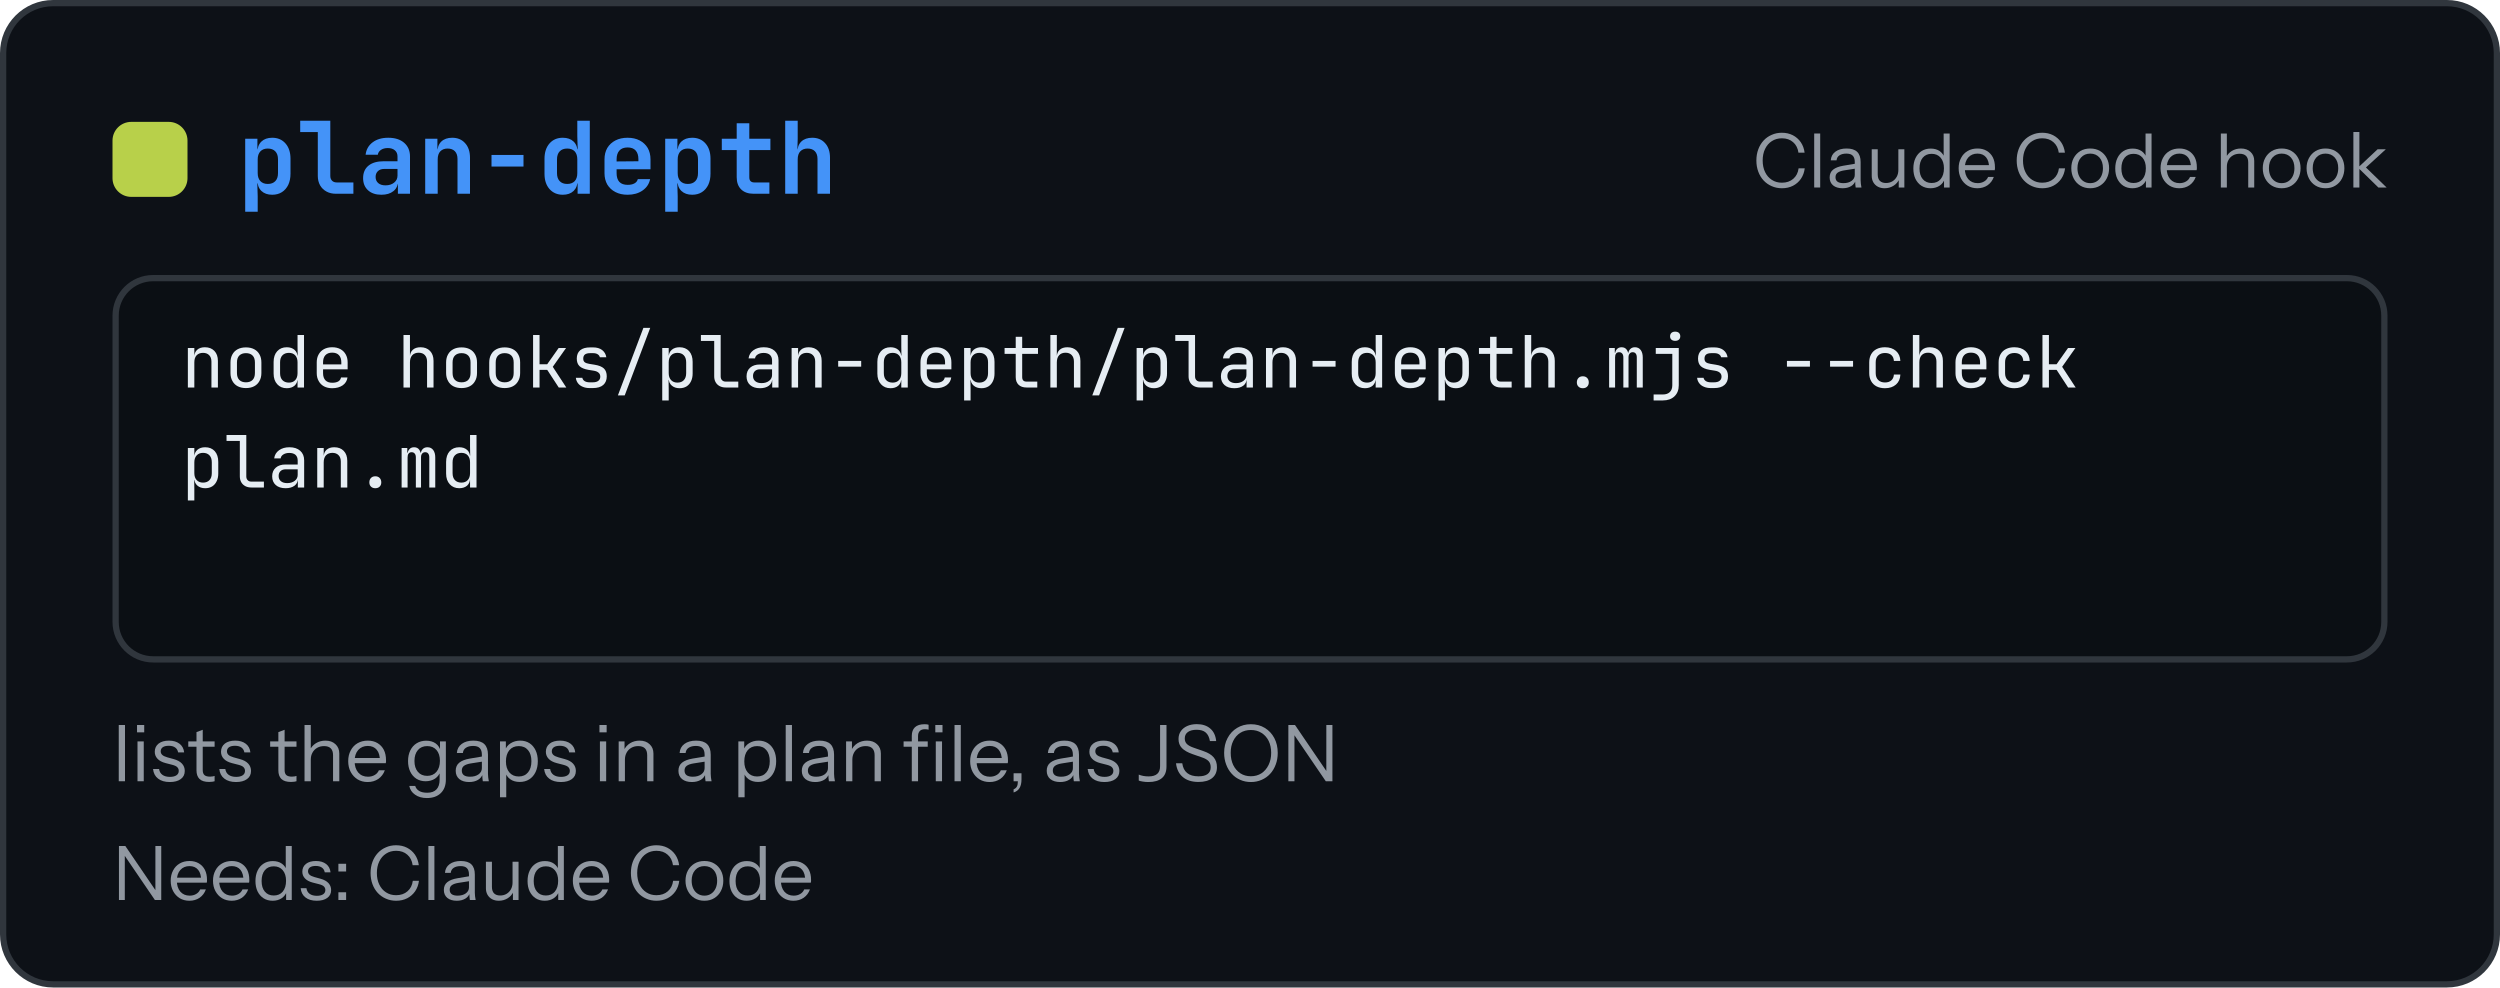
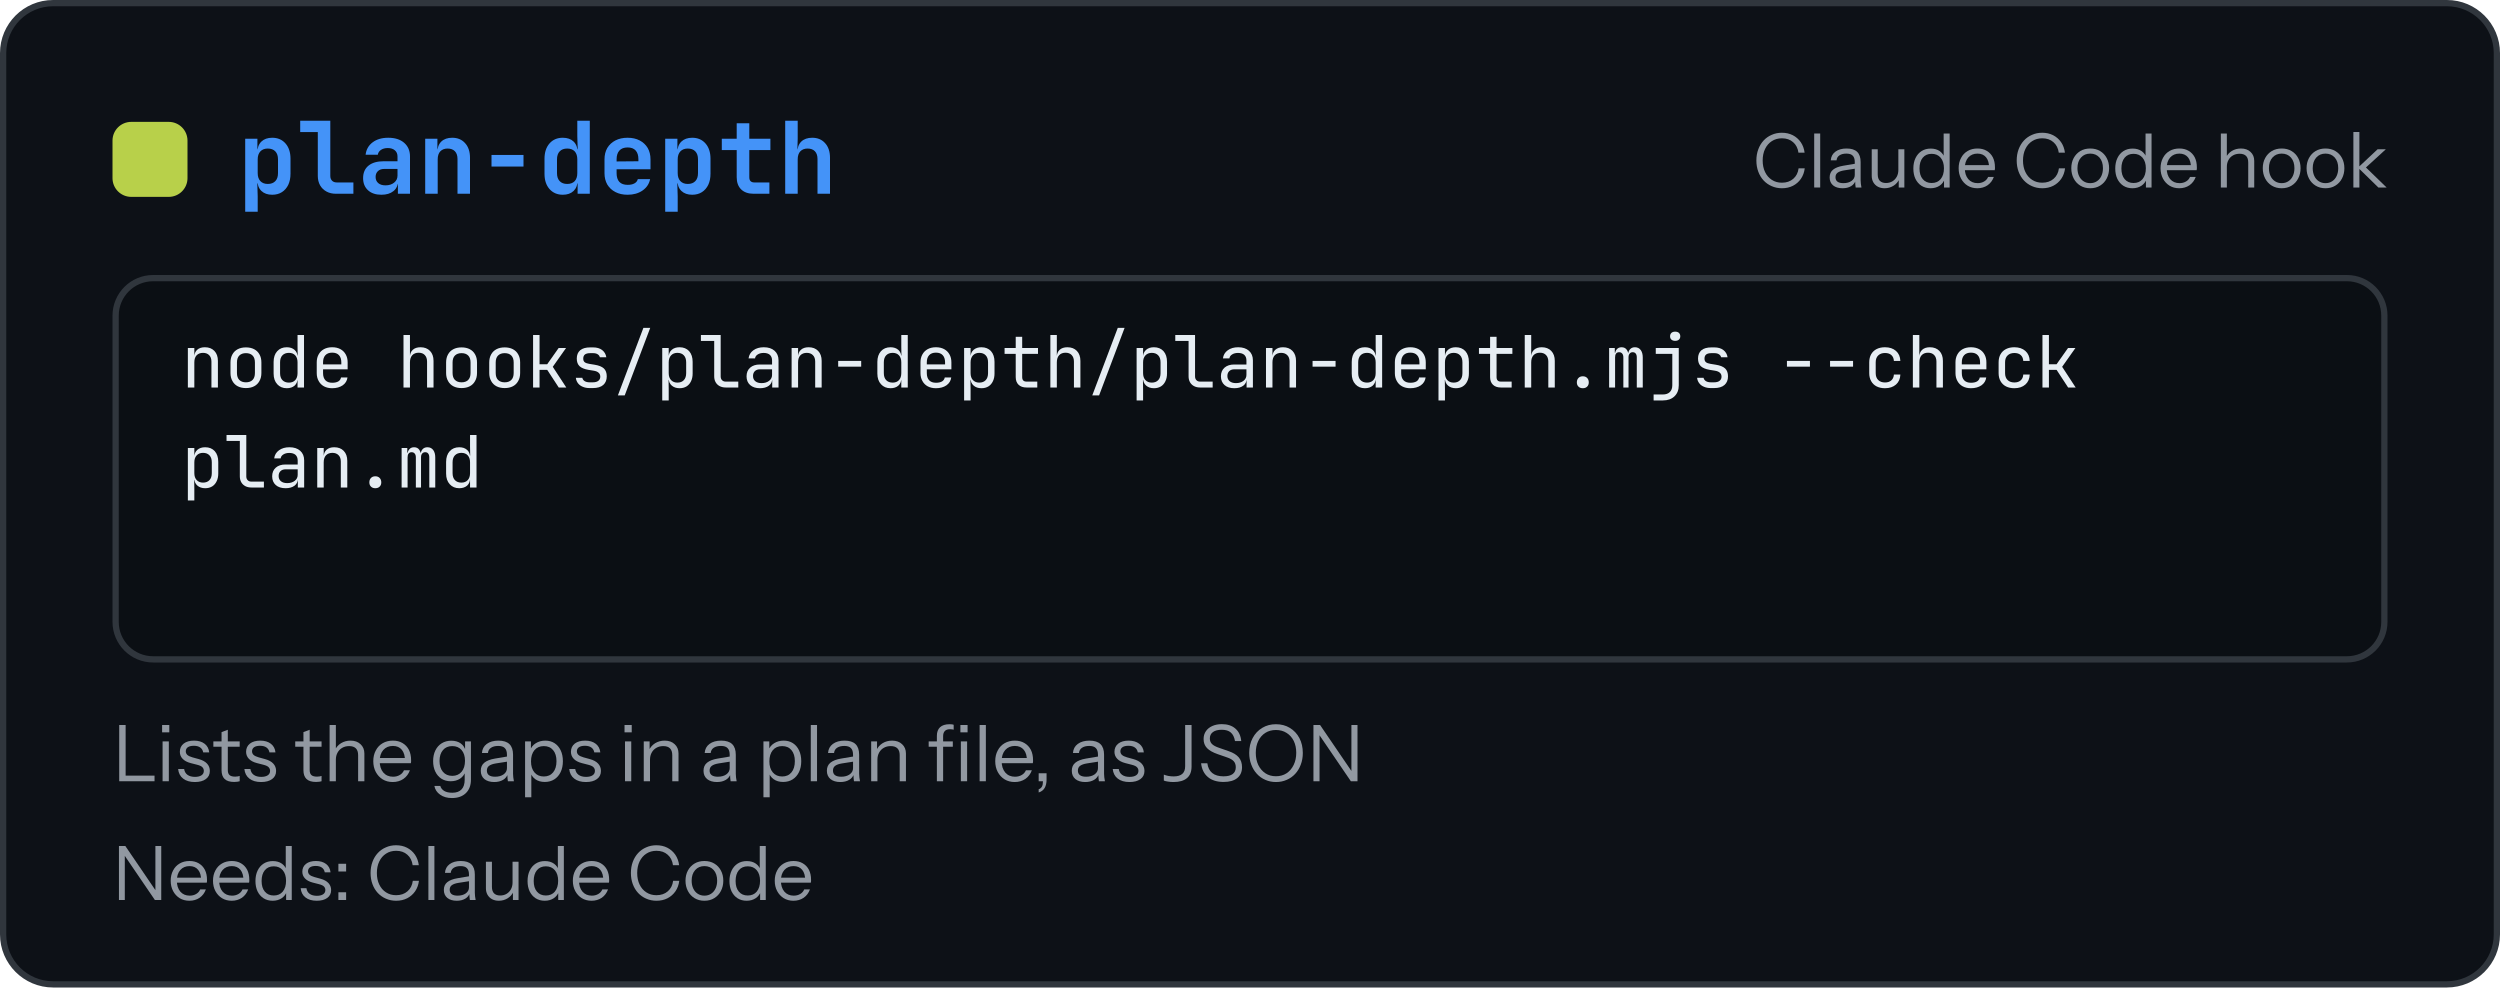
<svg xmlns="http://www.w3.org/2000/svg" width="400" height="158" viewBox="0 0 400 158" role="img" aria-labelledby="t d">
  <style>

</style>
  <defs>
    <path id="mb0" d="M77 -180V550H199V445H227L199 416Q199 483 239 522Q279 560 347 560Q430 560 480 503Q530 446 530 350V201Q530 137 508 90Q485 42 444 16Q403 -10 347 -10Q279 -10 239 28Q199 67 199 134L227 105H198L202 -26V-180ZM303 98Q351 98 378 126Q405 154 405 206V344Q405 396 378 424Q351 452 303 452Q256 452 229 424Q202 395 202 344V206Q202 155 229 126Q256 98 303 98Z" />
    <path id="mb1" d="M384 0Q330 0 290 22Q249 44 226 84Q203 125 203 178V617H27V730H328V178Q328 148 346 130Q363 113 393 113H559V0Z" />
    <path id="mb2" d="M239 -10Q154 -10 105 35Q56 80 56 156Q56 237 110 281Q164 325 263 325H400V372Q400 412 374 434Q348 457 303 457Q262 457 235 439Q208 421 203 390H81Q90 468 151 514Q212 560 307 560Q408 560 466 510Q525 459 525 373V0H404V96H384L404 123Q404 62 359 26Q314 -10 239 -10ZM280 84Q333 84 366 111Q400 138 400 181V248H265Q227 248 204 226Q181 204 181 168Q181 129 208 106Q234 84 280 84Z" />
    <path id="mb3" d="M77 0V550H199V445H233L199 416Q199 484 238 522Q278 560 347 560Q428 560 476 506Q525 452 525 361V0H400V348Q400 398 374 425Q348 452 301 452Q255 452 228 424Q202 396 202 344V0Z" />
    <path id="mb4" d="M140 272V388H460V272Z" />
    <path id="mb5" d="M253 -10Q171 -10 120 47Q70 104 70 200V349Q70 446 120 503Q170 560 253 560Q321 560 361 522Q401 483 401 416L373 445H402L398 576V730H523V0H401V105H373L401 134Q401 67 361 28Q321 -10 253 -10ZM297 98Q345 98 372 126Q398 155 398 206V344Q398 395 372 424Q345 452 297 452Q249 452 222 424Q195 396 195 344V206Q195 154 222 126Q249 98 297 98Z" />
    <path id="mb6" d="M301 -10Q231 -10 179 17Q127 44 98 92Q70 141 70 206V344Q70 409 98 458Q127 506 179 533Q231 560 301 560Q370 560 422 533Q473 506 502 458Q530 409 530 344V245H191V206Q191 148 219 118Q247 89 302 89Q344 89 370 104Q396 118 403 146H526Q512 75 450 32Q389 -10 301 -10ZM409 315V345Q409 402 382 432Q355 463 301 463Q247 463 219 432Q191 401 191 344V323L418 325Z" />
    <path id="mb7" d="M360 0Q281 0 236 44Q192 88 192 165V437H43V550H192V705H318V550H529V437H318V165Q318 113 369 113H519V0Z" />
    <path id="mb8" d="M77 0V730H202V550L199 445H233L199 416Q199 484 238 522Q278 560 347 560Q428 560 476 506Q525 452 525 361V0H400V348Q400 398 374 425Q348 452 301 452Q255 452 228 424Q202 396 202 344V0Z" />
    <path id="ss9" d="M391 -10Q317 -10 254 18Q192 45 146 94Q100 144 75 212Q50 279 50 360Q50 441 75 508Q100 576 146 626Q191 675 254 702Q316 730 390 730Q471 730 536 697Q600 664 642 604Q683 544 693 464H611Q599 553 540 604Q482 656 391 656Q314 656 256 618Q198 581 166 514Q134 448 134 360Q134 272 166 206Q198 139 256 102Q314 64 390 64Q483 64 542 116Q602 168 613 256H695Q685 176 644 116Q602 56 538 23Q473 -10 391 -10Z" />
    <path id="ss10" d="M80 0V720H160V0Z" />
    <path id="ss11" d="M393 0Q389 17 388 39Q386 61 386 95H381V339Q381 397 354 424Q328 452 269 452Q211 452 176 428Q142 405 138 362H61Q66 436 123 478Q180 520 272 520Q367 520 413 475Q459 430 459 340V95Q459 73 462 50Q465 26 470 0ZM218 -10Q139 -10 92 28Q46 67 46 134Q46 201 92 238Q138 275 226 290L404 320V254L238 228Q182 219 153 198Q124 177 124 137Q124 98 150 78Q177 58 229 58Q296 58 338 88Q381 119 381 168L394 97Q378 46 332 18Q285 -10 218 -10Z" />
    <path id="ss12" d="M246 -10Q196 -10 157 10Q118 31 96 68Q74 106 74 155V510H154V176Q154 118 182 89Q211 60 264 60Q312 60 349 82Q386 104 408 144Q429 183 429 234L442 113Q417 56 364 23Q311 -10 246 -10ZM434 0V120H429V510H509V0Z" />
    <path id="ss13" d="M451 0V119L461 116Q442 58 392 24Q341 -10 271 -10Q202 -10 150 23Q99 56 70 115Q42 174 42 253Q42 333 71 393Q100 453 152 486Q204 519 274 519Q346 519 395 484Q444 449 462 385L446 383V720H526V0ZM286 60Q363 60 406 112Q450 165 450 256Q450 345 406 397Q362 449 286 449Q210 449 167 397Q124 345 124 253Q124 163 167 112Q210 60 286 60Z" />
    <path id="ss14" d="M289 -10Q216 -10 160 24Q104 59 72 119Q40 179 40 257Q40 335 72 394Q103 454 160 487Q217 520 291 520Q362 520 414 489Q467 458 496 402Q524 346 524 270Q524 260 524 251Q523 242 521 231H100V298H472L446 261Q446 353 406 402Q365 452 291 452Q215 452 168 400Q122 347 122 258Q122 167 168 112Q215 58 293 58Q342 58 379 80Q416 101 433 141H509Q484 71 426 30Q367 -10 289 -10Z" />
    <path id="ss15" d="M292 -10Q217 -10 160 25Q103 60 72 120Q40 181 40 257Q40 334 72 393Q104 452 160 486Q217 520 292 520Q368 520 424 486Q481 452 512 393Q544 334 544 257Q544 181 512 120Q481 60 424 25Q368 -10 292 -10ZM292 58Q344 58 382 84Q420 109 441 154Q462 199 462 258Q462 346 416 399Q369 452 292 452Q216 452 169 399Q122 346 122 258Q122 199 143 154Q164 109 202 84Q241 58 292 58Z" />
    <path id="ss16" d="M80 0V720H160V0ZM445 0V334Q445 392 416 421Q387 450 330 450Q280 450 242 428Q203 406 182 367Q160 328 160 276L147 397Q173 454 226 487Q280 520 348 520Q428 520 476 474Q525 429 525 355V0Z" />
    <path id="ss17" d="M80 0V740H160V0ZM413 0 142 265 403 510H513L220 242L225 289L523 0Z" />
    <path id="mo18" d="M92 0V550H182V445H201L182 424Q182 489 221 524Q260 560 329 560Q412 560 461 509Q510 458 510 370V0H420V360Q420 419 388 450Q357 482 303 482Q247 482 214 448Q182 414 182 350V0Z" />
    <path id="mo19" d="M300 -8Q234 -8 186 17Q138 42 112 90Q85 137 85 202V348Q85 414 112 461Q138 508 186 533Q234 558 300 558Q366 558 414 533Q462 508 488 461Q515 414 515 349V202Q515 137 488 90Q462 42 414 17Q366 -8 300 -8ZM300 72Q359 72 392 105Q425 138 425 202V348Q425 412 392 445Q359 478 300 478Q242 478 208 445Q175 412 175 348V202Q175 138 208 105Q242 72 300 72Z" />
    <path id="mo20" d="M268 -10Q186 -10 136 45Q85 100 85 194V355Q85 450 135 505Q185 560 268 560Q336 560 377 523Q418 486 418 424L400 445H420L418 570V730H508V0H418V105H400L418 126Q418 63 377 26Q336 -10 268 -10ZM298 68Q354 68 386 103Q418 138 418 200V350Q418 412 386 447Q354 482 298 482Q241 482 208 448Q175 414 175 350V200Q175 136 208 102Q241 68 298 68Z" />
    <path id="mo21" d="M300 -10Q235 -10 186 16Q138 42 112 90Q85 137 85 200V350Q85 414 112 461Q138 508 186 534Q235 560 300 560Q365 560 414 534Q462 508 488 461Q515 414 515 350V253H173V200Q173 135 206 100Q239 66 300 66Q352 66 384 84Q416 103 423 140H513Q504 71 446 30Q387 -10 300 -10ZM427 313V350Q427 415 394 450Q362 485 300 485Q239 485 206 450Q173 415 173 350V321H434Z" />
    <path id="mo22" d="M92 0V730H182V550V445H201L182 424Q182 489 221 524Q260 560 329 560Q412 560 461 509Q510 458 510 370V0H420V360Q420 419 388 452Q357 484 303 484Q247 484 214 449Q182 414 182 350V0Z" />
    <path id="mo23" d="M95 0V730H185V323H291L451 550H554L369 288L557 0H452L292 245H185V0Z" />
    <path id="mo24" d="M283 -8Q227 -8 186 10Q144 27 120 59Q95 91 90 135H180Q186 106 212 89Q239 72 283 72H325Q378 72 404 94Q430 115 430 151Q430 186 406 206Q383 227 337 234L263 246Q182 260 142 296Q103 333 103 403Q103 477 150 518Q197 558 291 558H329Q408 558 456 521Q504 484 514 421H424Q418 447 394 462Q370 478 329 478H291Q240 478 216 459Q193 440 193 402Q193 368 213 352Q233 336 276 329L350 317Q439 303 480 265Q520 227 520 155Q520 79 472 36Q423 -8 325 -8Z" />
    <path id="mo25" d="M75 -110 430 830H525L170 -110Z" />
    <path id="mo26" d="M92 -180V550H182V445H200L182 424Q182 487 224 524Q265 560 333 560Q416 560 466 506Q515 451 515 356V195Q515 132 492 86Q470 40 430 15Q389 -10 333 -10Q266 -10 224 27Q182 64 182 126L200 105H180L182 -20V-180ZM303 68Q360 68 392 102Q425 136 425 200V350Q425 414 392 448Q360 482 303 482Q248 482 215 447Q182 412 182 350V200Q182 138 215 103Q248 68 303 68Z" />
    <path id="mo27" d="M375 0Q327 0 291 19Q255 38 235 73Q215 108 215 155V648H30V730H305V155Q305 121 324 102Q343 82 375 82H550V0Z" />
    <path id="mo28" d="M252 -10Q165 -10 115 34Q65 79 65 155Q65 232 115 276Q165 320 250 320H420V375Q420 426 390 454Q359 481 303 481Q254 481 221 460Q188 440 183 405H93Q102 476 160 518Q218 560 305 560Q400 560 455 511Q510 462 510 378V0H422V105H407L422 120Q422 60 376 25Q329 -10 252 -10ZM274 61Q338 61 379 93Q420 125 420 175V253H252Q207 253 181 228Q155 203 155 160Q155 114 186 88Q218 61 274 61Z" />
    <path id="mo29" d="M140 290V370H460V290Z" />
    <path id="mo30" d="M360 0Q289 0 250 38Q210 76 210 145V468H55V550H210V705H300V550H520V468H300V145Q300 82 360 82H510V0Z" />
    <path id="mo31" d="M300 -10Q262 -10 240 12Q217 34 217 71Q217 110 240 133Q262 156 300 156Q338 156 360 133Q383 110 383 71Q383 34 360 12Q338 -10 300 -10Z" />
    <path id="mo32" d="M66 0V550H145V484H163L149 460Q149 506 174 533Q198 560 240 560Q286 560 311 526Q336 492 336 430L309 484H351L332 460Q332 506 358 533Q383 560 425 560Q477 560 506 521Q534 482 534 418V0H451V419Q451 453 436 472Q422 491 394 491Q367 491 352 472Q336 454 336 420V0H264V419Q264 454 248 472Q233 491 205 491Q177 491 163 472Q149 454 149 420V0Z" />
    <path id="mo33" d="M85 -180V-97H214Q276 -97 310 -64Q345 -30 345 31V468H115V550H435V31Q435 -66 375 -123Q315 -180 214 -180ZM385 649Q352 649 333 666Q314 683 314 712Q314 742 333 760Q352 777 385 777Q418 777 437 760Q456 742 456 712Q456 683 437 666Q418 649 385 649Z" />
    <path id="mo34" d="M304 -10Q238 -10 188 15Q139 40 112 88Q85 135 85 200V350Q85 416 112 463Q139 510 188 535Q238 560 304 560Q399 560 457 509Q515 458 518 370H428Q425 423 392 452Q360 480 304 480Q245 480 210 446Q175 413 175 351V200Q175 138 210 104Q245 70 304 70Q360 70 392 99Q425 128 428 180H518Q515 92 457 41Q399 -10 304 -10Z" />
-     <path id="ss35" d="M80 0V510H160V0ZM74 626V720H166V626Z" />
-     <path id="ss36" d="M253 -10Q159 -10 103 34Q47 77 39 157H116Q123 108 159 82Q195 56 255 56Q308 56 338 76Q368 96 368 133Q368 159 351 178Q334 198 283 211L201 232Q131 250 96 288Q61 325 61 377Q61 443 110 482Q159 520 243 520Q326 520 378 480Q430 440 437 369H360Q353 410 322 432Q291 454 240 454Q191 454 164 436Q137 417 137 383Q137 357 156 338Q176 319 222 306L302 284Q373 265 409 226Q445 187 445 132Q445 65 394 28Q343 -10 253 -10Z" />
-     <path id="ss37" d="M284 -9Q199 -9 160 30Q122 68 122 141V629L202 659V142Q202 99 224 79Q246 59 296 59Q316 59 330 62Q345 64 354 68V0Q344 -4 326 -6Q307 -9 284 -9ZM17 442V510H354V442Z" />
-     <path id="ss38" d="M283 -215Q192 -215 132 -172Q71 -130 58 -60H134Q145 -100 184 -124Q222 -147 288 -147Q366 -147 406 -104Q446 -62 446 20V129L456 127Q439 69 388 34Q337 0 267 0Q200 0 149 32Q98 65 70 123Q42 181 42 258Q42 336 71 395Q100 454 152 486Q205 519 275 519Q347 519 396 484Q444 449 460 384L451 383V510H526V20Q526 -89 461 -152Q396 -215 283 -215ZM287 69Q362 69 406 121Q450 173 450 262Q450 349 406 400Q362 450 287 450Q211 450 168 399Q124 348 124 259Q124 172 168 120Q212 69 287 69Z" />
-     <path id="ss39" d="M332 -9Q260 -9 211 26Q162 61 144 125L160 127V-205H80V510H155V391L144 394Q163 453 216 486Q269 520 339 520Q407 520 458 487Q508 454 536 395Q564 336 564 257Q564 177 535 117Q506 57 454 24Q402 -9 332 -9ZM320 61Q396 61 439 114Q482 166 482 257Q482 347 439 398Q396 450 320 450Q244 450 200 398Q156 345 156 254Q156 165 200 113Q244 61 320 61Z" />
-     <path id="ss40" d="M80 0V510H155V390H160V0ZM445 0V334Q445 392 416 421Q387 450 330 450Q280 450 242 428Q203 406 182 367Q160 328 160 276L147 397Q173 454 226 487Q280 520 348 520Q428 520 476 474Q525 429 525 355V0Z" />
-     <path id="ss41" d="M122 0V582Q122 652 162 691Q203 730 286 730Q306 730 318 728Q329 726 337 723V660Q330 662 318 664Q305 666 291 666Q245 666 224 643Q202 620 202 578V0ZM17 442V510H326V442Z" />
-     <path id="ss42" d="M77 -144V-103Q106 -92 119 -68Q132 -45 132 3L163 0H77V102H178V21Q178 -43 154 -85Q130 -127 77 -144Z" />
-     <path id="ss43" d="M144 -10Q106 -10 71 -4Q36 1 20 9V85Q44 75 78 68Q112 62 147 62Q219 62 256 94Q293 126 293 192V720H375V189Q375 89 316 40Q257 -10 144 -10Z" />
-     <path id="ss44" d="M330 -9Q204 -9 130 53Q55 115 42 230H122Q133 147 185 105Q237 63 329 63Q407 63 446 92Q486 122 486 179Q486 228 459 257Q432 286 375 305L254 347Q162 379 118 424Q74 470 74 540Q74 598 103 640Q132 683 185 707Q238 731 308 731Q416 731 481 674Q546 618 556 514H476Q463 589 422 624Q382 659 306 659Q234 659 194 630Q154 601 154 548Q154 503 182 476Q210 449 269 429L398 384Q482 355 524 306Q566 256 566 180Q566 90 504 40Q443 -9 330 -9Z" />
-     <path id="ss45" d="M393 -10Q318 -10 256 18Q193 45 147 96Q101 146 76 214Q50 282 50 363Q50 470 94 553Q138 636 216 683Q293 730 392 730Q493 730 570 683Q648 636 692 553Q736 470 736 362Q736 281 710 213Q685 145 639 95Q593 45 530 18Q467 -10 393 -10ZM392 64Q469 64 528 102Q586 141 619 209Q652 277 652 364Q652 450 620 516Q587 582 528 619Q470 656 392 656Q314 656 256 619Q198 582 166 516Q134 451 134 364Q134 276 166 208Q199 141 257 102Q315 64 392 64Z" />
-     <path id="ss46" d="M86 0V720H171L584 114L572 112V720H650V0H565L152 606L164 608V0Z" />
-     <path id="ss47" d="M76 0V103H179V0ZM76 380V483H179V380Z" />
+     <path id="ss35" d="M86 0V720H168V0ZM128 0V72H538V0Z" />
+     <path id="ss36" d="M80 0V510H160V0ZM74 626V720H166V626Z" />
+     <path id="ss37" d="M253 -10Q159 -10 103 34Q47 77 39 157H116Q123 108 159 82Q195 56 255 56Q308 56 338 76Q368 96 368 133Q368 159 351 178Q334 198 283 211L201 232Q131 250 96 288Q61 325 61 377Q61 443 110 482Q159 520 243 520Q326 520 378 480Q430 440 437 369H360Q353 410 322 432Q291 454 240 454Q191 454 164 436Q137 417 137 383Q137 357 156 338Q176 319 222 306L302 284Q373 265 409 226Q445 187 445 132Q445 65 394 28Q343 -10 253 -10Z" />
+     <path id="ss38" d="M284 -9Q199 -9 160 30Q122 68 122 141V629L202 659V142Q202 99 224 79Q246 59 296 59Q316 59 330 62Q345 64 354 68V0Q344 -4 326 -6Q307 -9 284 -9ZM17 442V510H354V442Z" />
+     <path id="ss39" d="M283 -215Q192 -215 132 -172Q71 -130 58 -60H134Q145 -100 184 -124Q222 -147 288 -147Q366 -147 406 -104Q446 -62 446 20V129L456 127Q439 69 388 34Q337 0 267 0Q200 0 149 32Q98 65 70 123Q42 181 42 258Q42 336 71 395Q100 454 152 486Q205 519 275 519Q347 519 396 484Q444 449 460 384L451 383V510H526V20Q526 -89 461 -152Q396 -215 283 -215ZM287 69Q362 69 406 121Q450 173 450 262Q450 349 406 400Q362 450 287 450Q211 450 168 399Q124 348 124 259Q124 172 168 120Q212 69 287 69Z" />
+     <path id="ss40" d="M332 -9Q260 -9 211 26Q162 61 144 125L160 127V-205H80V510H155V391L144 394Q163 453 216 486Q269 520 339 520Q407 520 458 487Q508 454 536 395Q564 336 564 257Q564 177 535 117Q506 57 454 24Q402 -9 332 -9ZM320 61Q396 61 439 114Q482 166 482 257Q482 347 439 398Q396 450 320 450Q244 450 200 398Q156 345 156 254Q156 165 200 113Q244 61 320 61Z" />
+     <path id="ss41" d="M80 0V510H155V390H160V0ZM445 0V334Q445 392 416 421Q387 450 330 450Q280 450 242 428Q203 406 182 367Q160 328 160 276L147 397Q173 454 226 487Q280 520 348 520Q428 520 476 474Q525 429 525 355V0Z" />
+     <path id="ss42" d="M122 0V582Q122 652 162 691Q203 730 286 730Q306 730 318 728Q329 726 337 723V660Q330 662 318 664Q305 666 291 666Q245 666 224 643Q202 620 202 578V0ZM17 442V510H326V442Z" />
+     <path id="ss43" d="M77 -144V-103Q106 -92 119 -68Q132 -45 132 3L163 0H77V102H178V21Q178 -43 154 -85Q130 -127 77 -144Z" />
+     <path id="ss44" d="M144 -10Q106 -10 71 -4Q36 1 20 9V85Q44 75 78 68Q112 62 147 62Q219 62 256 94Q293 126 293 192V720H375V189Q375 89 316 40Q257 -10 144 -10Z" />
+     <path id="ss45" d="M330 -9Q204 -9 130 53Q55 115 42 230H122Q133 147 185 105Q237 63 329 63Q407 63 446 92Q486 122 486 179Q486 228 459 257Q432 286 375 305L254 347Q162 379 118 424Q74 470 74 540Q74 598 103 640Q132 683 185 707Q238 731 308 731Q416 731 481 674Q546 618 556 514H476Q463 589 422 624Q382 659 306 659Q234 659 194 630Q154 601 154 548Q154 503 182 476Q210 449 269 429L398 384Q482 355 524 306Q566 256 566 180Q566 90 504 40Q443 -9 330 -9Z" />
+     <path id="ss46" d="M393 -10Q318 -10 256 18Q193 45 147 96Q101 146 76 214Q50 282 50 363Q50 470 94 553Q138 636 216 683Q293 730 392 730Q493 730 570 683Q648 636 692 553Q736 470 736 362Q736 281 710 213Q685 145 639 95Q593 45 530 18Q467 -10 393 -10ZM392 64Q469 64 528 102Q586 141 619 209Q652 277 652 364Q652 450 620 516Q587 582 528 619Q470 656 392 656Q314 656 256 619Q198 582 166 516Q134 451 134 364Q134 276 166 208Q199 141 257 102Q315 64 392 64Z" />
+     <path id="ss47" d="M86 0V720H171L584 114L572 112V720H650V0H565L152 606L164 608V0Z" />
+     <path id="ss48" d="M76 0V103H179V0ZM76 380V483H179V380Z" />
  </defs>
  <rect x=".5" y=".5" width="399" height="157" rx="8" fill="#0d1117" stroke="#30363d" />
  <rect x="18" y="19.5" width="12" height="12" rx="3" fill="#b8d04a" />
  <g fill="#4493f8">
    <g transform="translate(38 31) scale(0.016 -0.016)">
      <use href="#mb0" x="0" />
      <use href="#mb1" x="600" />
      <use href="#mb2" x="1200" />
      <use href="#mb3" x="1800" />
      <use href="#mb4" x="2400" />
      <use href="#mb5" x="3000" />
      <use href="#mb6" x="3600" />
      <use href="#mb0" x="4200" />
      <use href="#mb7" x="4800" />
      <use href="#mb8" x="5400" />
    </g>
  </g>
  <g fill="#9198a1">
    <g transform="translate(280.42 30) scale(0.012 -0.012)">
      <use href="#ss9" x="0" />
      <use href="#ss10" x="741" />
      <use href="#ss11" x="981" />
      <use href="#ss12" x="1514" />
      <use href="#ss13" x="2101" />
      <use href="#ss14" x="2707" />
      <use href="#ss9" x="3471" />
      <use href="#ss15" x="4209" />
      <use href="#ss13" x="4793" />
      <use href="#ss14" x="5399" />
      <use href="#ss16" x="6163" />
      <use href="#ss15" x="6762" />
      <use href="#ss15" x="7346" />
      <use href="#ss17" x="7930" />
    </g>
  </g>
  <rect x="18.5" y="44.5" width="363" height="61" rx="6" fill="#0b0f14" stroke="#30363d" />
  <g fill="#e6edf3">
    <g transform="translate(29 62) scale(0.0115 -0.0115)">
      <use href="#mo18" x="0" />
      <use href="#mo19" x="600" />
      <use href="#mo20" x="1200" />
      <use href="#mo21" x="1800" />
      <use href="#mo22" x="3000" />
      <use href="#mo19" x="3600" />
      <use href="#mo19" x="4200" />
      <use href="#mo23" x="4800" />
      <use href="#mo24" x="5400" />
      <use href="#mo25" x="6000" />
      <use href="#mo26" x="6600" />
      <use href="#mo27" x="7200" />
      <use href="#mo28" x="7800" />
      <use href="#mo18" x="8400" />
      <use href="#mo29" x="9000" />
      <use href="#mo20" x="9600" />
      <use href="#mo21" x="10200" />
      <use href="#mo26" x="10800" />
      <use href="#mo30" x="11400" />
      <use href="#mo22" x="12000" />
      <use href="#mo25" x="12600" />
      <use href="#mo26" x="13200" />
      <use href="#mo27" x="13800" />
      <use href="#mo28" x="14400" />
      <use href="#mo18" x="15000" />
      <use href="#mo29" x="15600" />
      <use href="#mo20" x="16200" />
      <use href="#mo21" x="16800" />
      <use href="#mo26" x="17400" />
      <use href="#mo30" x="18000" />
      <use href="#mo22" x="18600" />
      <use href="#mo31" x="19200" />
      <use href="#mo32" x="19800" />
      <use href="#mo33" x="20400" />
      <use href="#mo24" x="21000" />
      <use href="#mo29" x="22200" />
      <use href="#mo29" x="22800" />
      <use href="#mo34" x="23400" />
      <use href="#mo22" x="24000" />
      <use href="#mo21" x="24600" />
      <use href="#mo34" x="25200" />
      <use href="#mo23" x="25800" />
    </g>
  </g>
  <g fill="#e6edf3">
    <g transform="translate(29 78) scale(0.0115 -0.0115)">
      <use href="#mo26" x="0" />
      <use href="#mo27" x="600" />
      <use href="#mo28" x="1200" />
      <use href="#mo18" x="1800" />
      <use href="#mo31" x="2400" />
      <use href="#mo32" x="3000" />
      <use href="#mo20" x="3600" />
    </g>
  </g>
  <g fill="#9198a1">
    <g transform="translate(18 125) scale(0.0125 -0.0125)">
-       <use href="#ss10" x="0" />
-       <use href="#ss35" x="240" />
-       <use href="#ss36" x="480" />
-       <use href="#ss37" x="953" />
-       <use href="#ss36" x="1328" />
-       <use href="#ss37" x="2001" />
-       <use href="#ss16" x="2378" />
-       <use href="#ss14" x="2977" />
-       <use href="#ss38" x="3741" />
-       <use href="#ss11" x="4347" />
-       <use href="#ss39" x="4880" />
-       <use href="#ss36" x="5486" />
-       <use href="#ss35" x="6159" />
-       <use href="#ss40" x="6399" />
-       <use href="#ss11" x="7198" />
-       <use href="#ss39" x="7931" />
-       <use href="#ss10" x="8537" />
-       <use href="#ss11" x="8777" />
-       <use href="#ss40" x="9310" />
-       <use href="#ss41" x="10109" />
-       <use href="#ss35" x="10458" />
-       <use href="#ss10" x="10698" />
-       <use href="#ss14" x="10938" />
-       <use href="#ss42" x="11457" />
-       <use href="#ss11" x="11912" />
-       <use href="#ss36" x="12443" />
-       <use href="#ss43" x="13116" />
-       <use href="#ss44" x="13571" />
-       <use href="#ss45" x="14179" />
-       <use href="#ss46" x="14965" />
+       <use href="#ss35" x="0" />
+       <use href="#ss36" x="561" />
+       <use href="#ss37" x="801" />
+       <use href="#ss38" x="1274" />
+       <use href="#ss37" x="1649" />
+       <use href="#ss38" x="2322" />
+       <use href="#ss16" x="2699" />
+       <use href="#ss14" x="3298" />
+       <use href="#ss39" x="4062" />
+       <use href="#ss11" x="4668" />
+       <use href="#ss40" x="5201" />
+       <use href="#ss37" x="5807" />
+       <use href="#ss36" x="6480" />
+       <use href="#ss41" x="6720" />
+       <use href="#ss11" x="7519" />
+       <use href="#ss40" x="8252" />
+       <use href="#ss10" x="8858" />
+       <use href="#ss11" x="9098" />
+       <use href="#ss41" x="9631" />
+       <use href="#ss42" x="10430" />
+       <use href="#ss36" x="10779" />
+       <use href="#ss10" x="11019" />
+       <use href="#ss14" x="11259" />
+       <use href="#ss43" x="11778" />
+       <use href="#ss11" x="12233" />
+       <use href="#ss37" x="12764" />
+       <use href="#ss44" x="13437" />
+       <use href="#ss45" x="13892" />
+       <use href="#ss46" x="14500" />
+       <use href="#ss47" x="15286" />
    </g>
  </g>
  <g fill="#9198a1">
    <g transform="translate(18 144) scale(0.012 -0.012)">
-       <use href="#ss46" x="0" />
+       <use href="#ss47" x="0" />
      <use href="#ss14" x="736" />
      <use href="#ss14" x="1300" />
      <use href="#ss13" x="1864" />
-       <use href="#ss36" x="2470" />
-       <use href="#ss47" x="2936" />
+       <use href="#ss37" x="2470" />
+       <use href="#ss48" x="2936" />
      <use href="#ss9" x="3391" />
      <use href="#ss10" x="4132" />
      <use href="#ss11" x="4372" />
      <use href="#ss12" x="4905" />
      <use href="#ss13" x="5492" />
      <use href="#ss14" x="6098" />
      <use href="#ss9" x="6862" />
      <use href="#ss15" x="7600" />
      <use href="#ss13" x="8184" />
      <use href="#ss14" x="8790" />
    </g>
  </g>
</svg>
